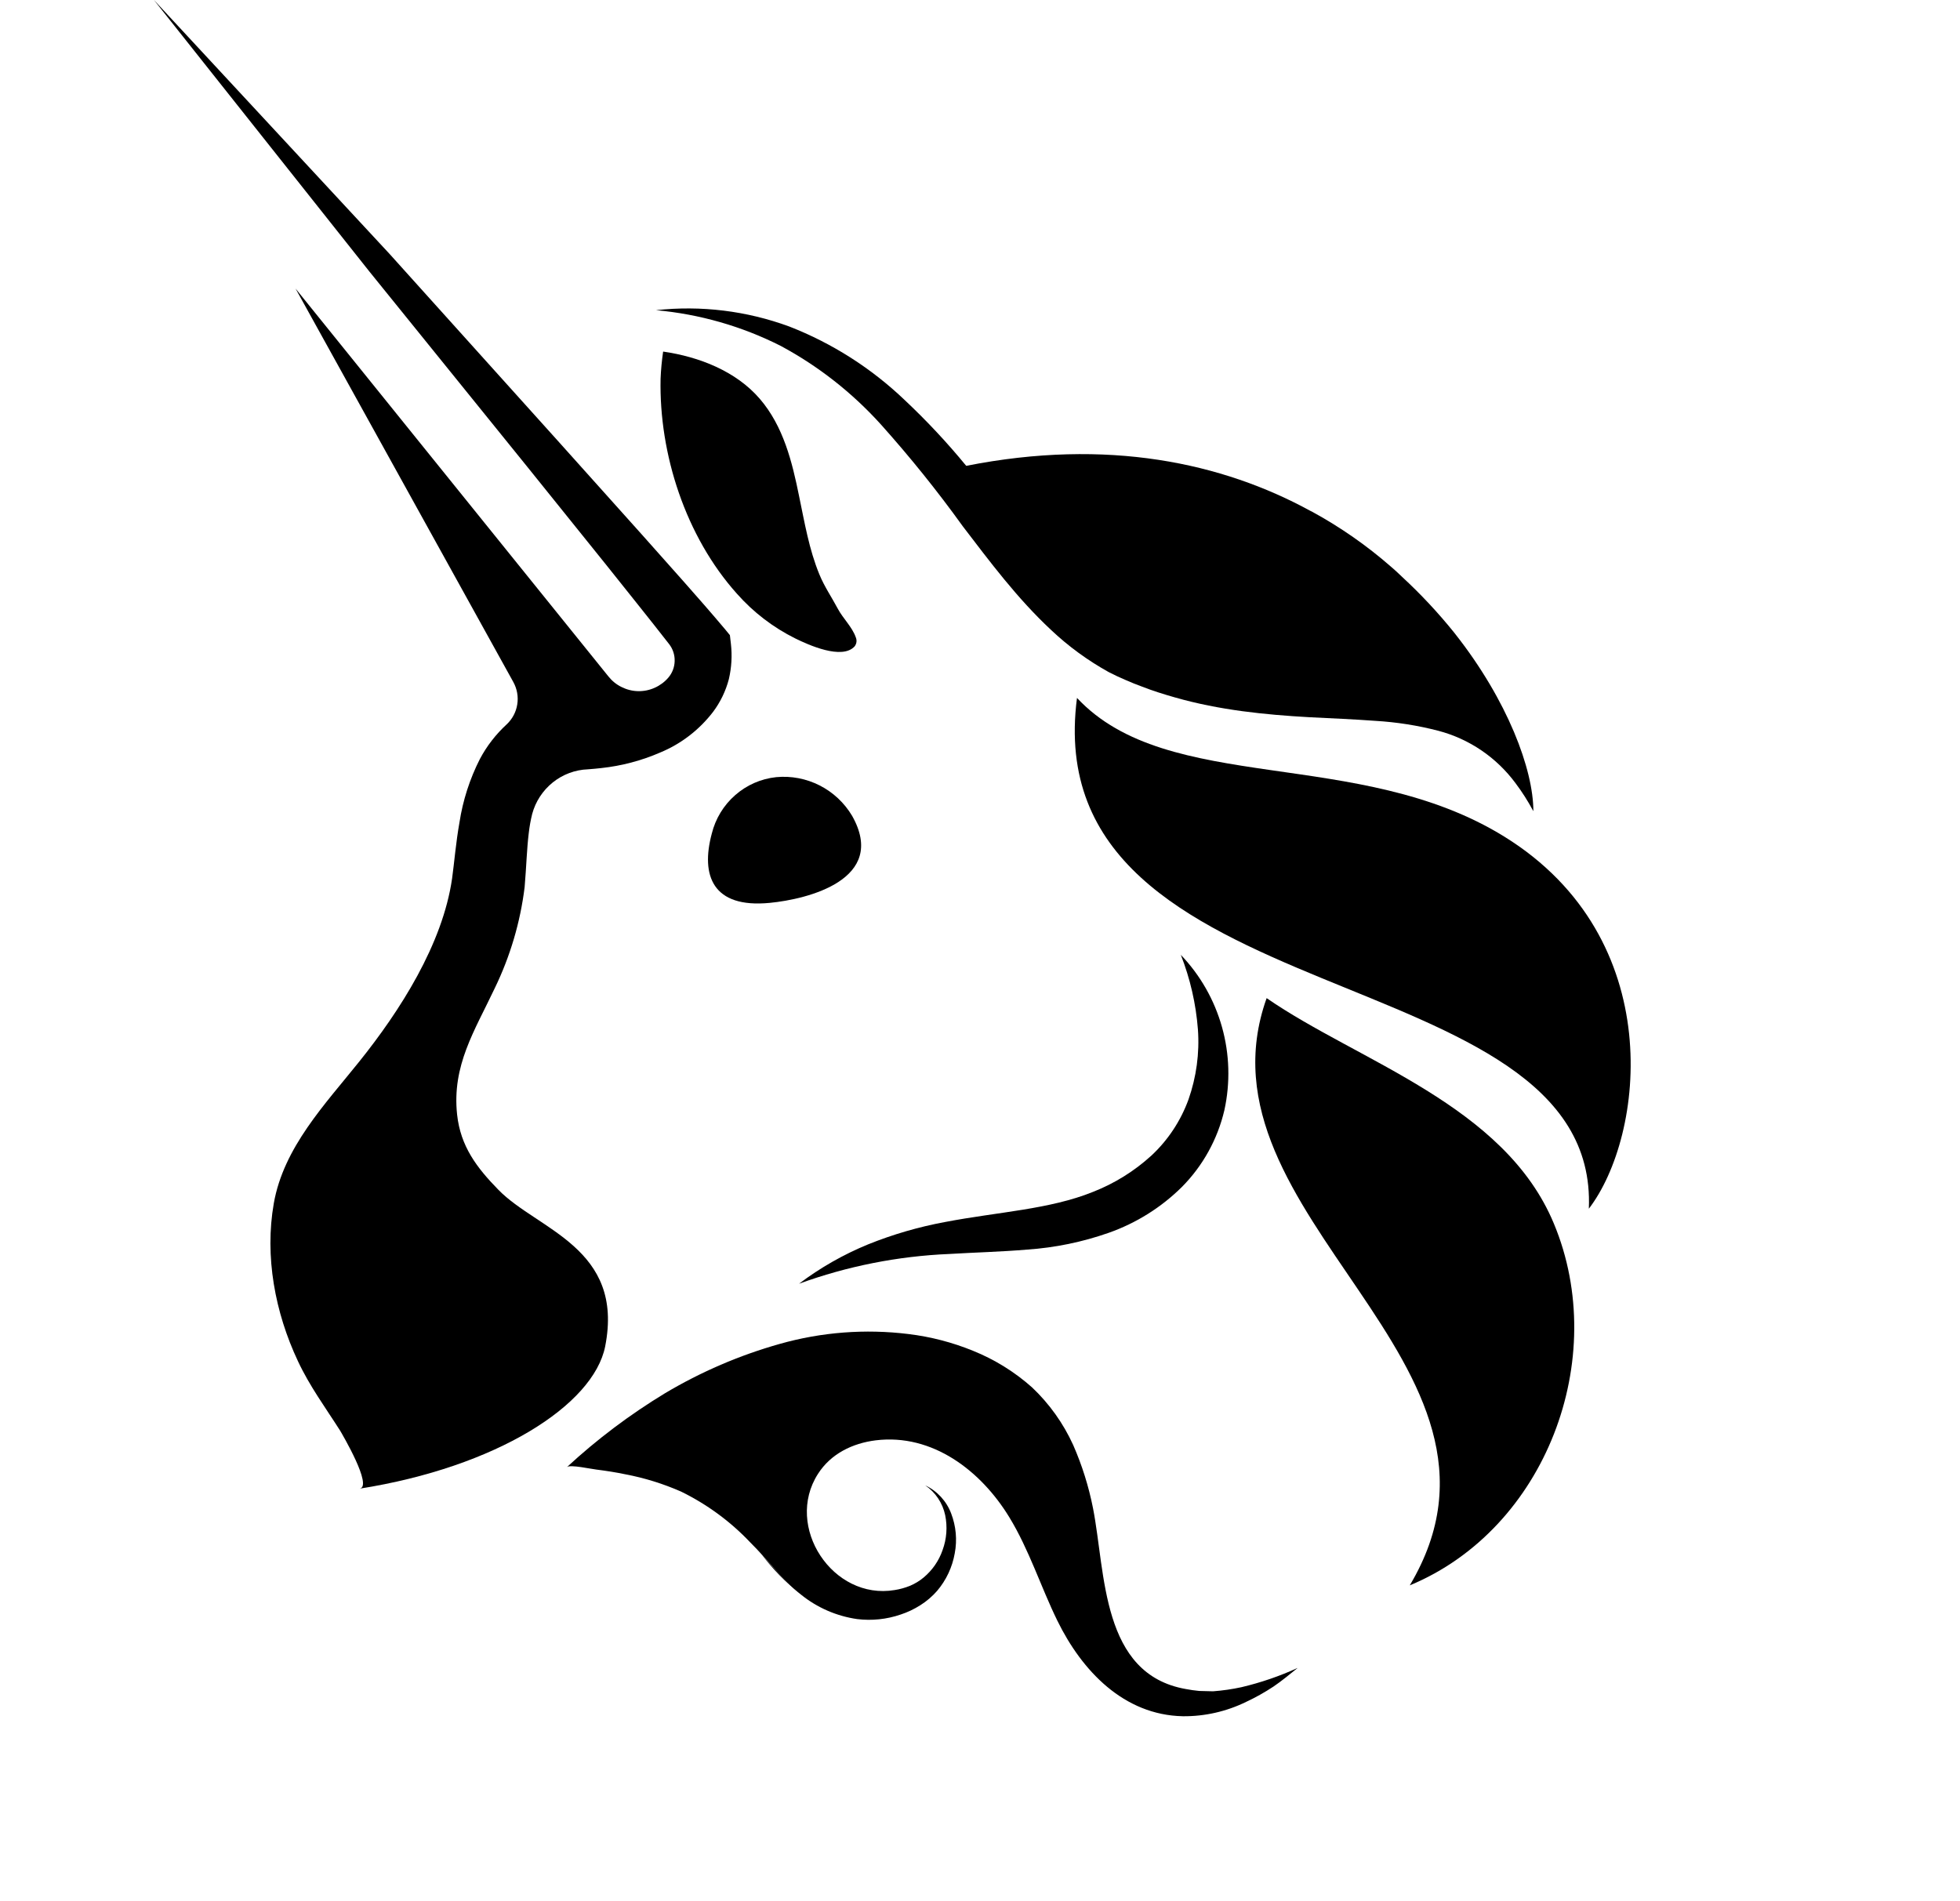
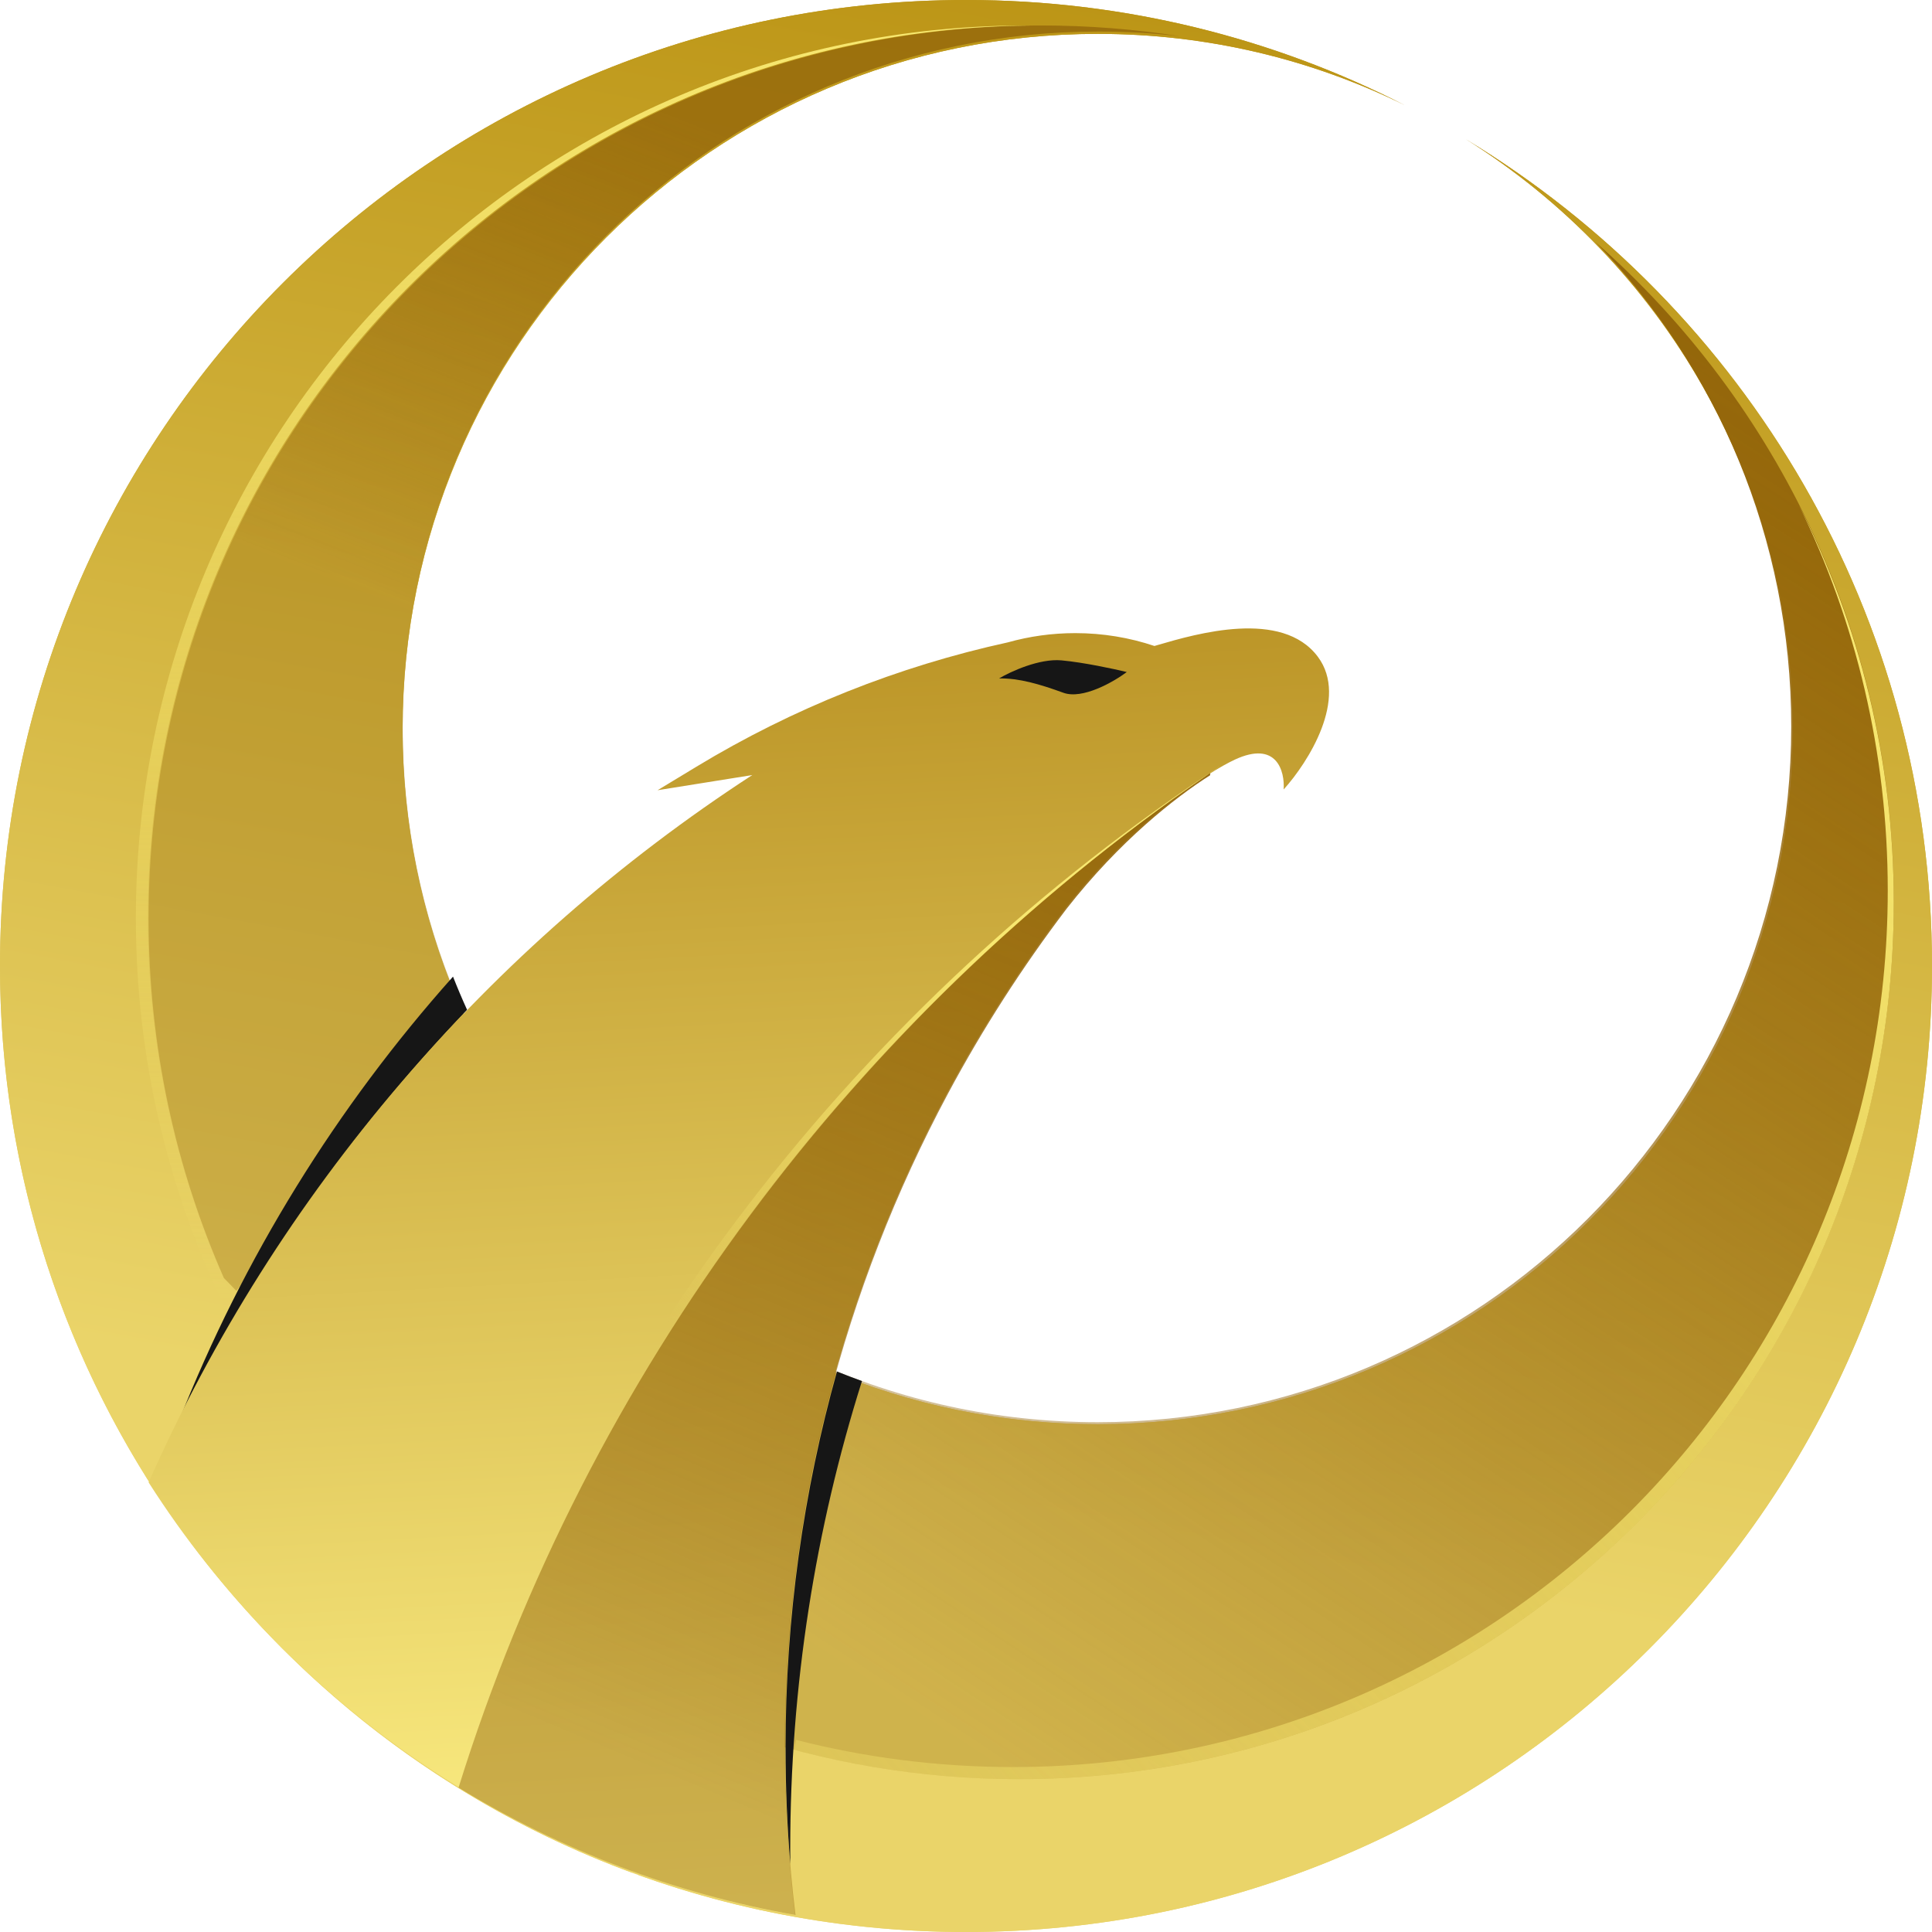
- <svg xmlns="http://www.w3.org/2000/svg" width="33" height="32" viewBox="0 0 33 32" fill="none">
-   <path d="M14.346 13.736C14.953 14.809 13.596 15.142 12.96 15.203C11.995 15.297 11.796 14.739 11.984 14.037C12.046 13.786 12.183 13.56 12.377 13.39C12.571 13.219 12.812 13.113 13.069 13.086C13.321 13.062 13.575 13.111 13.801 13.226C14.027 13.341 14.216 13.518 14.346 13.736Z" fill="black" />
-   <path d="M18.133 11.752C17.428 17.169 26.932 16.042 26.751 20.353C27.689 19.129 28.092 15.802 25.332 14.09C22.873 12.564 19.669 13.399 18.133 11.752Z" fill="black" />
-   <path d="M23.607 9.71C23.546 9.652 23.482 9.596 23.42 9.539C23.483 9.597 23.546 9.657 23.607 9.71Z" fill="black" />
-   <path d="M25.817 13.658L25.811 13.649C25.725 13.489 25.628 13.336 25.519 13.191C25.198 12.755 24.738 12.442 24.216 12.305C23.869 12.215 23.514 12.159 23.155 12.138C22.792 12.111 22.422 12.096 22.048 12.077C21.298 12.035 20.53 11.958 19.78 11.743C19.593 11.69 19.405 11.631 19.224 11.56C19.131 11.527 19.043 11.49 18.951 11.45C18.858 11.411 18.763 11.366 18.669 11.318C18.317 11.123 17.99 10.885 17.697 10.608C17.12 10.069 16.666 9.457 16.211 8.863C15.783 8.268 15.323 7.696 14.833 7.149C14.35 6.614 13.78 6.166 13.146 5.825C12.49 5.493 11.777 5.289 11.045 5.223C11.804 5.14 12.572 5.234 13.289 5.498C14.013 5.78 14.674 6.202 15.236 6.74C15.603 7.085 15.948 7.454 16.268 7.844C18.649 7.373 20.58 7.792 22.064 8.603L22.098 8.62C22.57 8.878 23.013 9.187 23.418 9.541C23.482 9.598 23.546 9.654 23.605 9.712C23.921 10.004 24.215 10.318 24.485 10.654L24.506 10.681C25.383 11.796 25.816 12.955 25.817 13.658Z" fill="black" />
-   <path d="M25.816 13.658L25.811 13.646L25.816 13.658Z" fill="black" />
-   <path d="M11.165 5.92C11.773 6.008 12.393 6.251 12.792 6.715C13.191 7.178 13.338 7.781 13.454 8.354C13.547 8.799 13.622 9.252 13.796 9.673C13.88 9.878 14.004 10.058 14.107 10.252C14.193 10.413 14.348 10.558 14.408 10.73C14.419 10.755 14.423 10.782 14.42 10.809C14.417 10.836 14.406 10.861 14.39 10.883C14.178 11.118 13.607 10.857 13.391 10.751C13.018 10.566 12.684 10.31 12.408 9.998C11.542 9.032 11.095 7.643 11.122 6.379C11.128 6.225 11.143 6.072 11.165 5.92Z" fill="black" />
-   <path d="M21.326 16.807C20.014 20.486 25.966 22.954 23.736 26.695C26.025 25.746 27.111 22.878 26.162 20.603C25.331 18.605 22.875 17.877 21.326 16.807Z" fill="black" />
-   <path d="M13.453 21.616C13.811 21.346 14.202 21.123 14.617 20.953C15.036 20.784 15.471 20.658 15.916 20.576C16.798 20.407 17.671 20.366 18.404 20.069C18.766 19.927 19.099 19.72 19.387 19.457C19.666 19.197 19.879 18.874 20.01 18.515C20.143 18.137 20.198 17.734 20.169 17.334C20.136 16.903 20.039 16.48 19.881 16.078C20.208 16.419 20.446 16.837 20.574 17.293C20.702 17.748 20.716 18.229 20.615 18.692C20.501 19.181 20.253 19.63 19.9 19.986C19.551 20.332 19.129 20.596 18.666 20.759C18.225 20.914 17.764 21.009 17.297 21.041C16.847 21.079 16.412 21.089 15.984 21.115C15.12 21.151 14.266 21.32 13.453 21.616Z" fill="black" />
-   <path d="M21.849 28.085C21.717 28.19 21.585 28.302 21.44 28.4C21.293 28.497 21.14 28.583 20.981 28.657C20.65 28.819 20.286 28.902 19.918 28.899C18.921 28.88 18.216 28.134 17.803 27.291C17.522 26.717 17.328 26.096 16.994 25.549C16.517 24.766 15.7 24.136 14.744 24.253C14.354 24.302 13.989 24.478 13.772 24.818C13.202 25.706 14.02 26.95 15.064 26.774C15.153 26.76 15.239 26.736 15.323 26.702C15.405 26.667 15.483 26.62 15.552 26.562C15.698 26.44 15.808 26.281 15.87 26.101C15.939 25.913 15.954 25.71 15.914 25.514C15.871 25.309 15.751 25.129 15.579 25.012C15.779 25.106 15.935 25.275 16.014 25.483C16.096 25.697 16.118 25.929 16.075 26.154C16.034 26.389 15.931 26.608 15.777 26.789C15.695 26.882 15.601 26.963 15.496 27.029C15.392 27.095 15.281 27.148 15.165 27.186C14.93 27.267 14.679 27.293 14.432 27.263C14.085 27.213 13.758 27.071 13.485 26.85C13.163 26.594 12.923 26.259 12.631 25.971C12.297 25.618 11.902 25.329 11.467 25.116C11.166 24.984 10.852 24.886 10.529 24.825C10.367 24.791 10.203 24.766 10.039 24.745C9.964 24.738 9.596 24.656 9.545 24.704C10.052 24.235 10.605 23.819 11.195 23.461C11.801 23.1 12.451 22.82 13.13 22.629C13.833 22.43 14.569 22.374 15.294 22.463C15.668 22.508 16.034 22.603 16.382 22.745C16.747 22.892 17.084 23.101 17.378 23.363C17.668 23.638 17.903 23.967 18.069 24.332C18.219 24.674 18.331 25.031 18.403 25.397C18.617 26.492 18.538 28.19 19.966 28.441C20.04 28.455 20.115 28.466 20.191 28.473L20.424 28.479C20.585 28.467 20.744 28.444 20.901 28.41C21.227 28.333 21.545 28.224 21.849 28.085Z" fill="black" />
-   <path d="M13.553 26.891L13.516 26.861L13.553 26.891Z" fill="black" />
-   <path d="M12.272 11.434C12.22 11.634 12.129 11.823 12.005 11.988C11.773 12.29 11.467 12.526 11.116 12.671C10.801 12.808 10.467 12.896 10.125 12.933C10.051 12.942 9.974 12.948 9.9 12.954C9.684 12.962 9.476 13.039 9.307 13.175C9.138 13.311 9.016 13.497 8.96 13.707C8.934 13.812 8.915 13.918 8.903 14.024C8.869 14.301 8.863 14.589 8.833 14.938C8.76 15.531 8.589 16.107 8.328 16.644C7.989 17.362 7.608 17.94 7.696 18.767C7.754 19.304 8.028 19.663 8.392 20.035C9.048 20.709 10.517 21.01 10.189 22.672C9.991 23.663 8.354 24.704 6.054 25.067C6.283 25.032 5.76 24.148 5.728 24.092C5.481 23.704 5.211 23.338 5.015 22.917C4.631 22.101 4.453 21.156 4.61 20.262C4.776 19.32 5.47 18.598 6.046 17.879C6.733 17.023 7.453 15.901 7.612 14.79C7.649 14.521 7.676 14.184 7.736 13.848C7.793 13.477 7.909 13.117 8.079 12.782C8.195 12.563 8.348 12.365 8.531 12.197C8.626 12.108 8.689 11.99 8.709 11.861C8.73 11.732 8.706 11.6 8.643 11.485L4.976 4.859L10.243 11.389C10.303 11.465 10.379 11.527 10.466 11.569C10.552 11.612 10.646 11.636 10.743 11.638C10.839 11.64 10.934 11.621 11.023 11.581C11.111 11.542 11.189 11.484 11.252 11.411C11.319 11.333 11.357 11.234 11.359 11.131C11.362 11.028 11.329 10.927 11.266 10.846C10.922 10.404 10.558 9.954 10.206 9.511L8.88 7.863L6.22 4.573L2.592 0L6.561 4.278L9.393 7.424L10.806 9C11.275 9.53 11.743 10.044 12.212 10.601L12.289 10.695L12.306 10.841C12.329 11.039 12.317 11.24 12.272 11.434Z" fill="black" />
-   <path d="M13.486 26.847C13.231 26.649 13.005 26.417 12.812 26.158C13.019 26.405 13.244 26.635 13.486 26.847Z" fill="black" />
+ <svg xmlns="http://www.w3.org/2000/svg" width="455" height="455" viewBox="0 0 455 455" fill="none">
+   <path fill-rule="evenodd" clip-rule="evenodd" d="M455 227.5C455 353.145 353.145 455 227.5 455C200.411 455 174.428 450.265 150.333 441.579V294.569C179.182 319.992 217.055 335.414 258.53 335.414C348.949 335.414 422.248 262.115 422.248 171.696C422.248 113.097 391.462 61.688 345.181 32.762C411.007 72.627 455 144.926 455 227.5ZM148.909 293.3V441.06C61.992 409.064 0 325.522 0 227.5C0 101.855 101.855 0 227.5 0C264.71 0 299.833 8.933 330.842 24.772C309.035 14.019 284.488 7.977 258.53 7.977C168.11 7.977 94.811 81.277 94.811 171.696C94.811 219.954 115.691 263.336 148.909 293.3Z" fill="url(#paint0_linear_698_986)" />
+   <path fill-rule="evenodd" clip-rule="evenodd" d="M227.5 455C353.145 455 455 353.145 455 227.5C455 144.926 411.007 72.627 345.181 32.762C391.462 61.688 422.248 113.097 422.248 171.696C422.248 262.115 348.949 335.414 258.53 335.414C168.11 335.414 94.811 262.115 94.811 171.696C94.811 81.277 168.11 7.977 258.53 7.977C284.488 7.977 309.035 14.019 330.842 24.772C299.833 8.933 264.71 0 227.5 0C101.855 0 0 101.855 0 227.5C0 353.145 101.855 455 227.5 455Z" fill="url(#paint1_linear_698_986)" />
+   <path opacity="0.8" fill-rule="evenodd" clip-rule="evenodd" d="M52.721 300.967C41.326 275.066 35 246.428 35 216.311C35 100.159 129.099 6 245.177 6C256.343 6 267.305 6.871 278 8.55C271.674 7.807 265.238 7.426 258.713 7.426C168.212 7.426 94.847 80.838 94.847 171.397C94.847 193.869 99.364 215.284 107.54 234.784L55.661 304L52.721 300.967Z" fill="url(#paint2_linear_698_986)" />
+   <path fill-rule="evenodd" clip-rule="evenodd" d="M55.1 306.466C42.111 279.115 34.842 248.505 34.842 216.193C34.842 100.583 127.906 6.772 243 6.005C242.527 6.002 242.054 6 241.581 6C125.833 6 32 100.107 32 216.193C32 249.507 39.727 281.011 53.483 309L55.1 306.466Z" fill="url(#paint3_linear_698_986)" />
+   <path fill-rule="evenodd" clip-rule="evenodd" d="M240.011 419C353.776 419 446 326.507 446 212.41C446 150.453 418.805 94.865 375.733 57C404.277 86.501 421.85 126.738 421.85 171.092C421.85 261.582 348.706 334.939 258.479 334.939C234.561 334.939 211.844 329.784 191.371 320.522L183.753 347.61L174.519 391.065L173 407.822C194.008 415.067 216.552 419 240.011 419Z" fill="url(#paint4_linear_698_986)" />
+   <path fill-rule="evenodd" clip-rule="evenodd" d="M197.114 323C199.058 323.784 201.02 324.533 203 325.245C192.023 360.024 186.105 397.03 186.105 435.411C186.105 436.608 186.111 437.805 186.122 439C185.379 429.986 185 420.869 185 411.665C185 380.949 189.22 351.214 197.114 323Z" fill="#161616" />
+   <path fill-rule="evenodd" clip-rule="evenodd" d="M42 335C57.306 296.138 79.347 260.66 106.688 230C107.726 232.64 108.831 235.247 110 237.818C82.623 266.367 59.601 299.116 42 335Z" fill="#161616" />
+   <path fill-rule="evenodd" clip-rule="evenodd" d="M184.802 410.953C184.802 355.468 198.634 303.208 223.043 257.42L223.043 257.42C231.185 242.147 240.505 227.593 250.88 213.881C267.498 192.588 284.813 181.69 290.79 178.908C300.716 174.288 302.604 181.662 302.308 185.927C308.043 179.589 317.684 164.465 310.361 154.668C301.92 143.376 281.663 149.28 272.84 151.852C272.501 151.951 272.179 152.045 271.876 152.132C266.022 150.168 259.755 149.104 253.238 149.104C247.74 149.104 242.419 149.862 237.374 151.278C211.48 156.938 186.701 166.829 164.036 180.551L154.864 186.104L177.165 182.533C115.015 222.925 65.299 280.777 35 349.12C68.604 401.766 123.313 439.684 187.232 451C185.628 437.875 184.802 424.51 184.802 410.953Z" fill="url(#paint5_linear_698_986)" />
+   <path fill-rule="evenodd" clip-rule="evenodd" d="M285 182C201.777 239.013 138.57 322.853 108 420.967C131.894 435.582 158.698 445.946 187.347 451C185.738 437.883 184.91 424.527 184.91 410.978C184.91 355.529 198.781 303.302 223.261 257.544L223.261 257.544C231.427 242.279 240.774 227.734 251.18 214.029C263.8 197.918 276.819 187.762 285 182.573V182Z" fill="url(#paint6_linear_698_986)" />
+   <path fill-rule="evenodd" clip-rule="evenodd" d="M105 419.245C137.011 320.219 202.408 236.095 288 180C203.199 236.955 138.759 321.648 107.822 421C106.877 420.422 105.936 419.836 105 419.245Z" fill="url(#paint7_linear_698_986)" />
+   <path fill-rule="evenodd" clip-rule="evenodd" d="M187 412.111C203.905 416.605 221.663 419 239.979 419C353.761 419 446 326.576 446 212.566C446 178.884 437.95 147.087 423.672 119C437.062 146.381 444.579 177.168 444.579 209.715C444.579 323.726 352.34 416.15 238.557 416.15C220.934 416.15 203.828 413.932 187.501 409.761L187 412.111Z" fill="url(#paint8_linear_698_986)" />
+   <path d="M250.001 155.522C244.768 155.041 238.013 158.156 235.29 159.774C239.945 159.689 244.773 161.091 250.427 163.149C254.951 164.796 262.272 160.582 265.367 158.269C262.425 157.554 255.233 156.004 250.001 155.522Z" fill="#161616" />
+   <defs>
+     <linearGradient id="paint0_linear_698_986" x1="149.289" y1="-19.706" x2="84.983" y2="327.609" gradientUnits="userSpaceOnUse">
+       <stop stop-color="#BC9516" />
+       <stop offset="1" stop-color="#EAD469" />
+     </linearGradient>
+     <linearGradient id="paint1_linear_698_986" x1="149.289" y1="-19.706" x2="84.983" y2="327.609" gradientUnits="userSpaceOnUse">
+       <stop stop-color="#BC9516" />
+       <stop offset="1" stop-color="#EAD469" />
+     </linearGradient>
+     <linearGradient id="paint2_linear_698_986" x1="124.382" y1="13.591" x2="76.095" y2="136.087" gradientUnits="userSpaceOnUse">
+       <stop stop-color="#94660A" />
+       <stop offset="1" stop-color="#94660A" stop-opacity="0.4" />
+     </linearGradient>
+     <linearGradient id="paint3_linear_698_986" x1="137.5" y1="6" x2="137.5" y2="309" gradientUnits="userSpaceOnUse">
+       <stop stop-color="#F8E870" />
+       <stop offset="1" stop-color="#F8E870" stop-opacity="0" />
+     </linearGradient>
+     <linearGradient id="paint4_linear_698_986" x1="353.895" y1="45.711" x2="148.307" y2="359.003" gradientUnits="userSpaceOnUse">
+       <stop stop-color="#94660A" />
+       <stop offset="1" stop-color="#94660A" stop-opacity="0.3" />
+     </linearGradient>
+     <linearGradient id="paint5_linear_698_986" x1="149.271" y1="149.567" x2="165.599" y2="451.296" gradientUnits="userSpaceOnUse">
+       <stop stop-color="#BB9426" />
+       <stop offset="1" stop-color="#FEF187" />
+     </linearGradient>
+     <linearGradient id="paint6_linear_698_986" x1="301.175" y1="163.801" x2="188.418" y2="431.229" gradientUnits="userSpaceOnUse">
+       <stop stop-color="#94660A" />
+       <stop offset="1" stop-color="#94660A" stop-opacity="0.46" />
+     </linearGradient>
+     <linearGradient id="paint7_linear_698_986" x1="171.502" y1="170.652" x2="95.535" y2="257.226" gradientUnits="userSpaceOnUse">
+       <stop stop-color="#F8E870" />
+       <stop offset="1" stop-color="#F8E870" stop-opacity="0" />
+     </linearGradient>
+     <linearGradient id="paint8_linear_698_986" x1="439.606" y1="157.036" x2="28.287" y2="509.296" gradientUnits="userSpaceOnUse">
+       <stop stop-color="#F8E870" />
+       <stop offset="1" stop-color="#F8E870" stop-opacity="0" />
+     </linearGradient>
+   </defs>
</svg>
